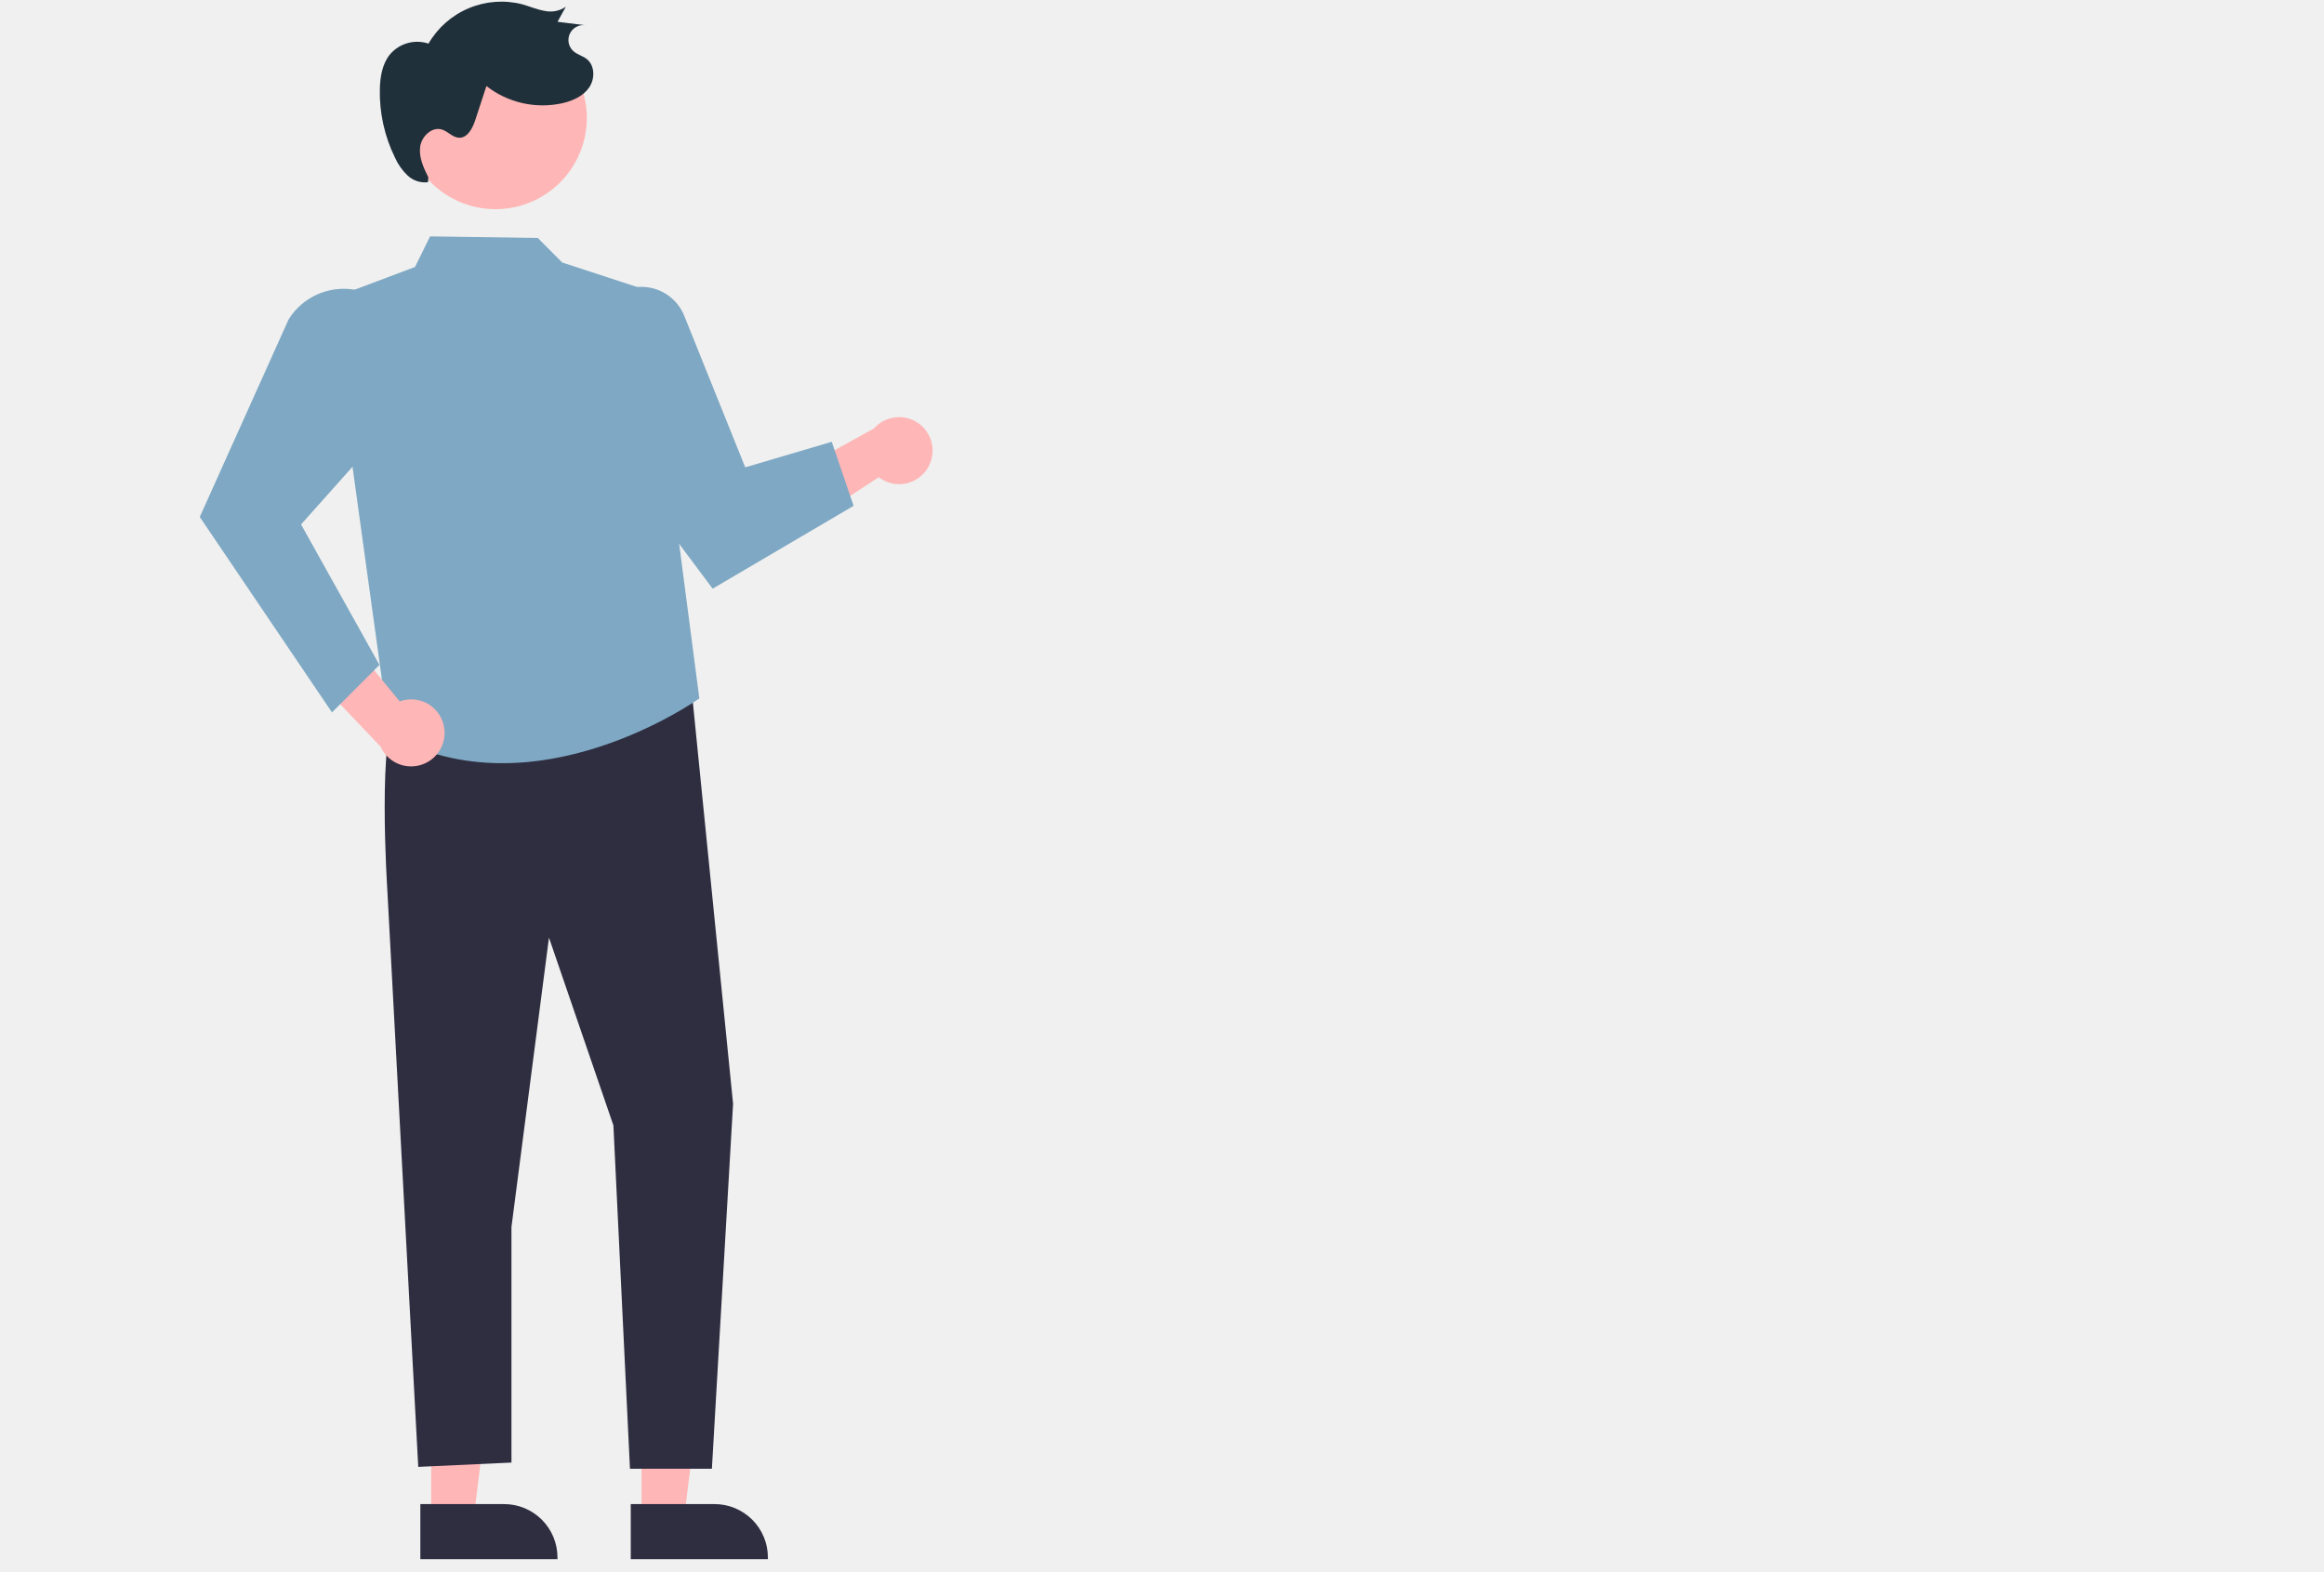
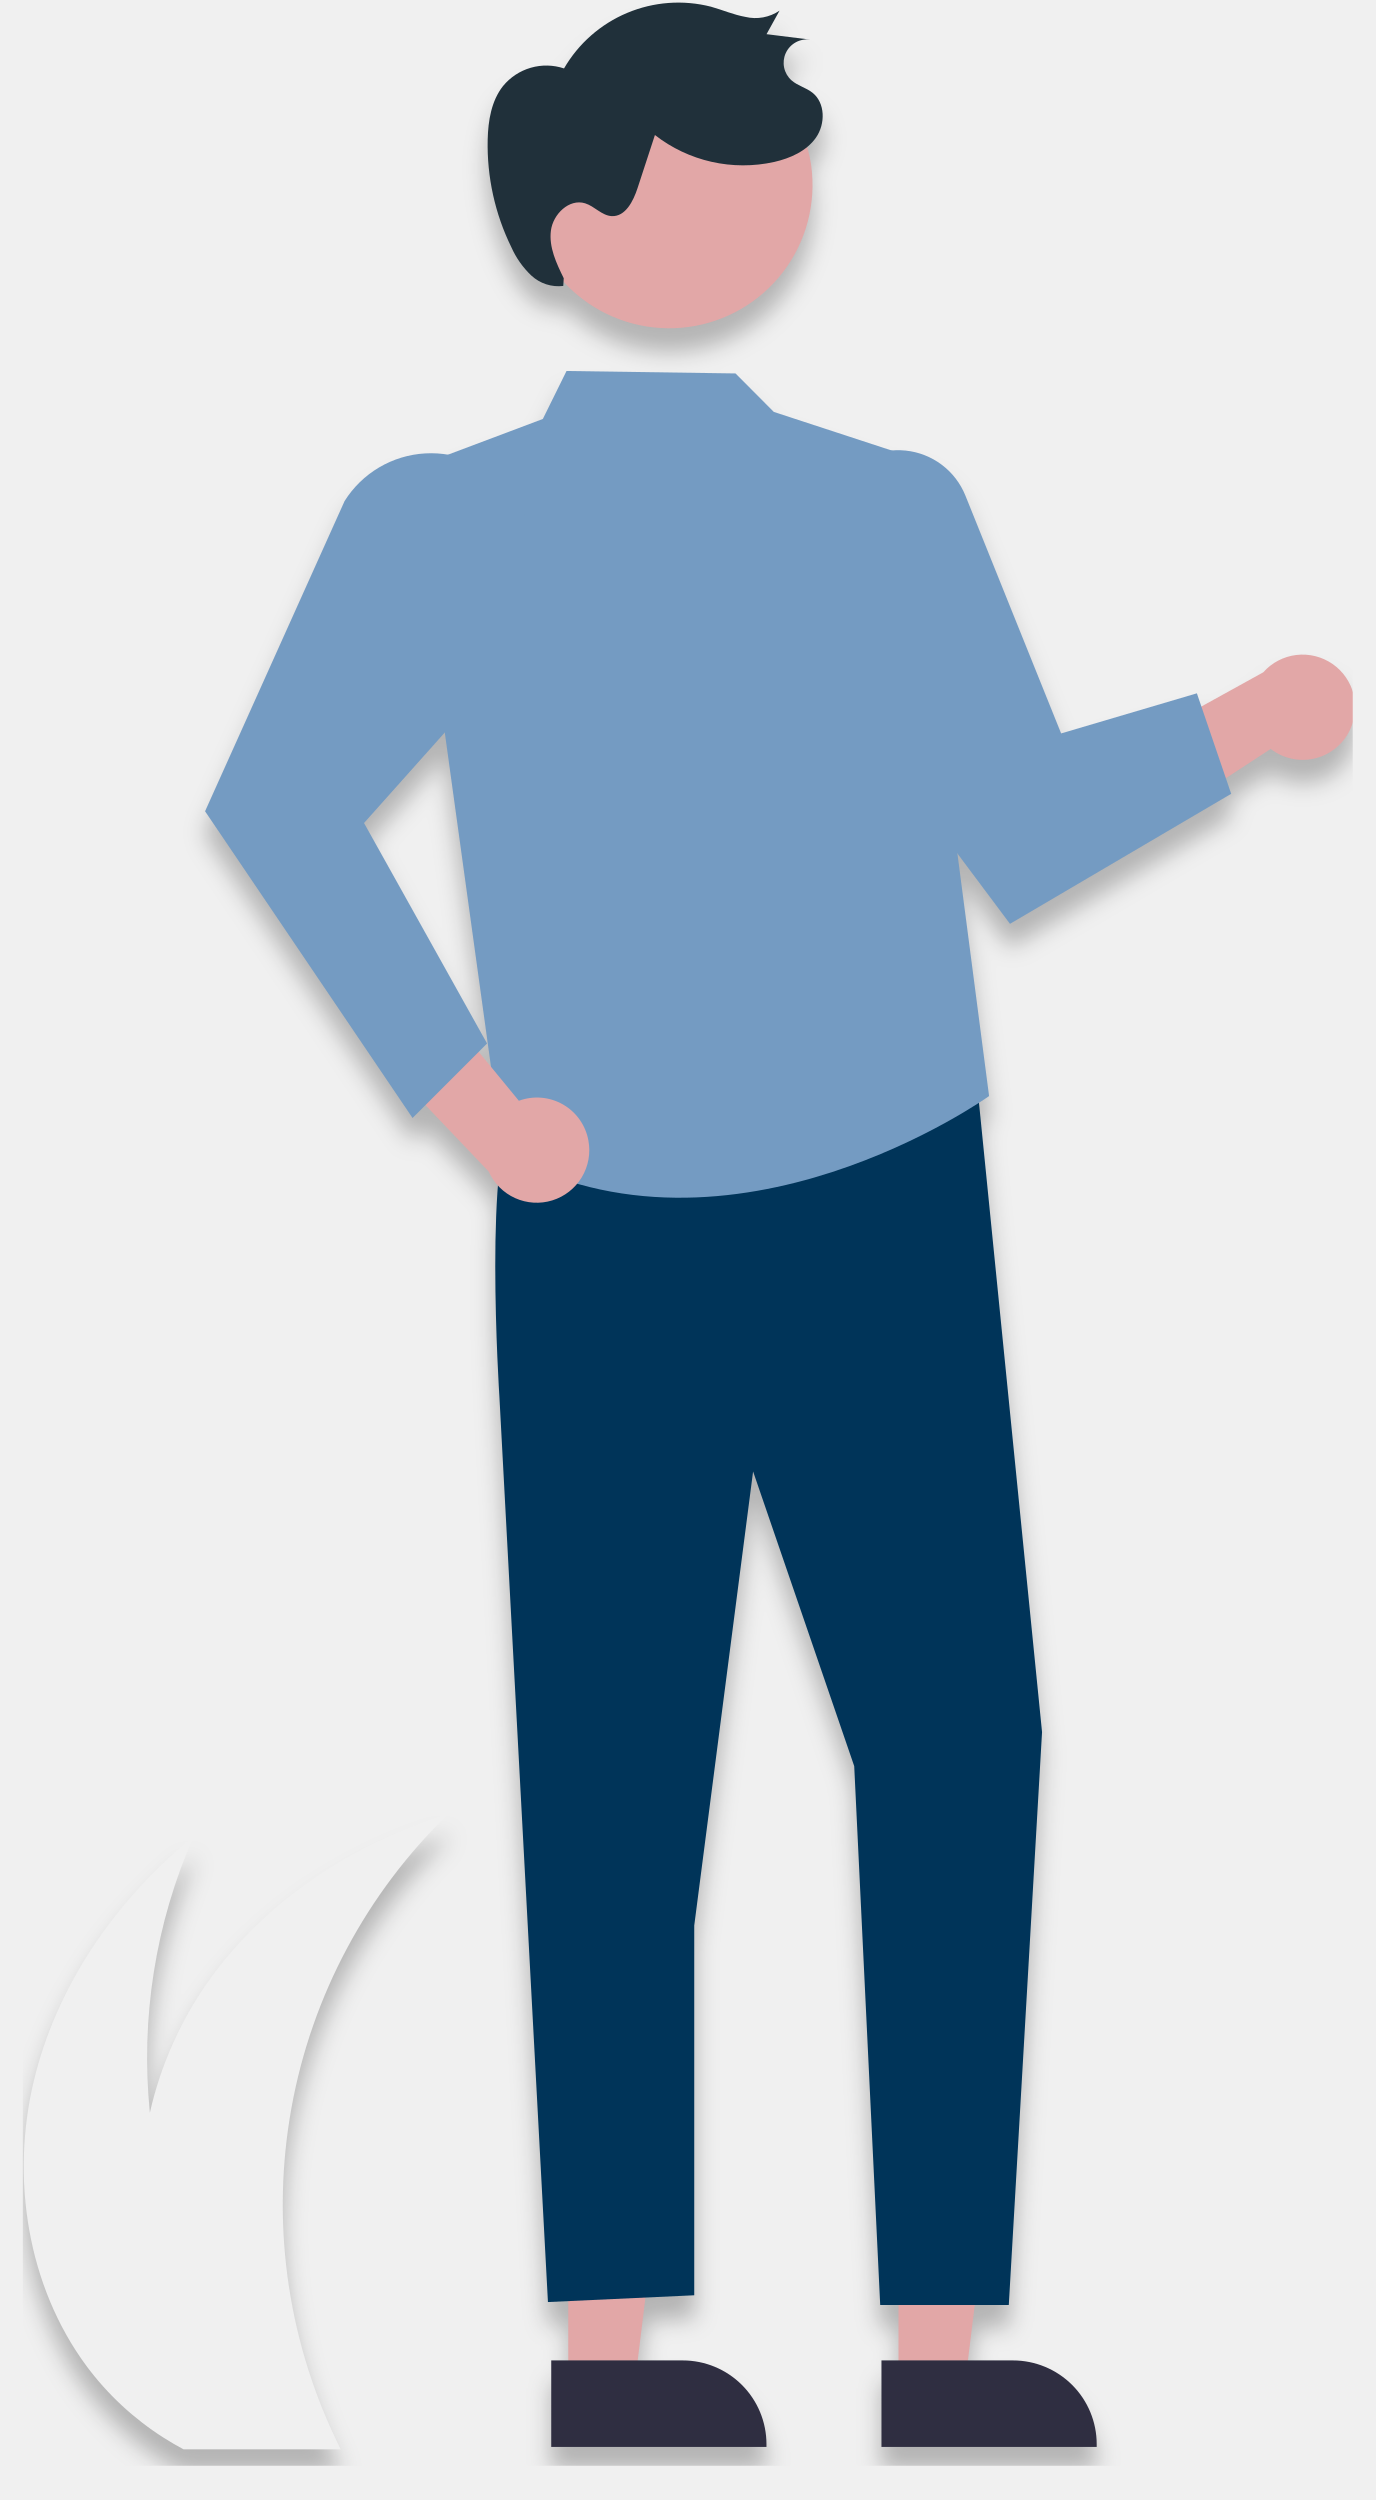
- <svg xmlns="http://www.w3.org/2000/svg" width="639" height="432" viewBox="0 0 639 432" fill="none">
-   <path d="M34.127 414.492C37.843 419.5 42.45 423.782 47.717 427.122C48.837 427.832 49.987 428.502 51.157 429.122H78.686C78.357 428.462 78.037 427.792 77.727 427.122C69.191 409.109 66.514 388.875 70.073 369.263C73.632 349.65 83.247 331.647 97.567 317.782C80.927 322.922 65.547 332.942 55.487 347.152C50.599 354.072 47.122 361.887 45.257 370.152C43.594 353.623 46.236 336.946 52.927 321.742C39.417 332.732 28.896 347.782 24.887 364.722C20.877 381.672 23.787 400.482 34.127 414.492Z" fill="#F0F0F0" />
-   <path d="M255.346 128.217C254.725 129.404 253.852 130.439 252.787 131.252C251.723 132.064 250.493 132.633 249.185 132.918C247.877 133.204 246.522 133.199 245.216 132.905C243.91 132.61 242.684 132.032 241.626 131.213L214.367 148.997L214.45 132.084L240.323 117.789C241.817 116.102 243.879 115.021 246.117 114.752C248.355 114.483 250.614 115.045 252.466 116.33C254.318 117.616 255.634 119.536 256.165 121.727C256.696 123.917 256.404 126.227 255.346 128.217Z" fill="#FFB6B6" />
-   <path d="M118.559 417.364H130.253L135.817 372.257L118.557 372.258L118.559 417.364Z" fill="#FFB6B6" />
-   <path d="M115.577 428.7L153.284 428.699V428.222C153.284 424.329 151.738 420.596 148.985 417.844C146.233 415.092 142.5 413.545 138.608 413.545L115.576 413.546L115.577 428.7Z" fill="#2F2E41" />
-   <path d="M176.415 417.364H188.109L193.672 372.257L176.413 372.258L176.415 417.364Z" fill="#FFB6B6" />
-   <path d="M173.433 428.7L211.14 428.699V428.222C211.14 424.329 209.593 420.596 206.841 417.844C204.089 415.092 200.356 413.545 196.463 413.545L173.432 413.546L173.433 428.7Z" fill="#2F2E41" />
-   <path d="M189.913 187.19L201.566 303.468L195.739 403.836H173.212L168.659 309.425L150.942 257.799L140.63 337.356L140.63 402.132L115.001 403.318L106.496 244.718C106.496 244.718 103.607 200.358 109.372 194.922C115.137 189.487 189.913 187.19 189.913 187.19Z" fill="#2F2E41" />
-   <path d="M90.557 82.268L114.109 73.402L118.254 64.997L147.862 65.427L154.57 72.167L177.626 79.719L192.286 192.03C192.286 192.03 147.162 224.279 107.108 201.997L90.557 82.268Z" fill="#7EA8C3" />
-   <path d="M234.703 139.073L195.95 161.856L163.659 118.663V91.571C163.657 89.067 164.397 86.618 165.786 84.535C167.067 82.61 168.85 81.071 170.941 80.085C173.033 79.099 175.354 78.702 177.654 78.939C179.954 79.175 182.147 80.034 183.994 81.425C185.842 82.816 187.274 84.684 188.138 86.829L204.908 128.496L228.693 121.468L234.703 139.073Z" fill="#7EA8C3" />
-   <path d="M122.091 199.833C121.855 198.515 121.333 197.265 120.562 196.171C119.79 195.076 118.788 194.164 117.627 193.499C116.465 192.833 115.171 192.431 113.837 192.32C112.503 192.208 111.16 192.391 109.904 192.854L89.248 167.703L84.246 183.859L104.628 205.266C105.547 207.325 107.189 208.975 109.243 209.904C111.297 210.833 113.62 210.976 115.772 210.306C117.925 209.637 119.757 208.201 120.921 206.27C122.086 204.34 122.502 202.05 122.091 199.833Z" fill="#FFB6B6" />
-   <path d="M91.281 195.873L104.334 182.819L82.777 144.193L114.042 109.15L112.237 95.012C111.822 91.757 110.518 88.68 108.469 86.117C106.688 83.889 104.398 82.119 101.793 80.957C99.187 79.794 96.341 79.273 93.493 79.436C90.644 79.598 87.876 80.441 85.42 81.893C82.963 83.344 80.891 85.363 79.374 87.78L54.929 142.135L55.051 142.316L91.281 195.873Z" fill="#7EA8C3" />
-   <path d="M111.378 35.819C112.281 42.411 115.765 48.375 121.063 52.401C126.362 56.426 133.042 58.183 139.635 57.285C146.229 56.388 152.196 52.91 156.226 47.615C160.256 42.32 162.02 35.642 161.128 29.047L161.08 28.691C160.04 22.186 156.484 16.35 151.18 12.442C145.875 8.535 139.248 6.869 132.726 7.804C126.205 8.739 120.312 12.2 116.32 17.441C112.328 22.682 110.555 29.282 111.385 35.818L111.378 35.819Z" fill="#FFB6B6" />
-   <path d="M117.767 48.749C116.478 46.13 115.154 43.319 115.516 40.422C115.878 37.526 118.719 34.758 121.508 35.618C123.176 36.133 124.436 37.78 126.18 37.864C128.579 37.98 129.954 35.235 130.701 32.952L133.742 23.656C136.662 25.932 140.048 27.535 143.66 28.351C147.271 29.167 151.018 29.176 154.633 28.377C157.456 27.731 160.309 26.472 161.965 24.096C163.621 21.72 163.611 18.035 161.339 16.238C160.226 15.357 158.743 15.022 157.679 14.082C157.018 13.499 156.563 12.719 156.381 11.857C156.198 10.995 156.298 10.097 156.666 9.297C157.033 8.496 157.648 7.835 158.421 7.411C159.193 6.987 160.081 6.823 160.954 6.944L153.297 5.987L155.579 1.86C154.711 2.451 153.731 2.853 152.699 3.043C151.667 3.232 150.607 3.204 149.587 2.96C147.527 2.589 145.587 1.741 143.571 1.175C138.687 -0.073 133.528 0.309 128.88 2.261C124.231 4.213 120.347 7.629 117.817 11.99C115.933 11.36 113.902 11.319 111.993 11.87C110.085 12.421 108.389 13.539 107.13 15.075C105.08 17.677 104.523 21.149 104.443 24.46C104.294 30.988 105.718 37.457 108.594 43.32C109.419 45.182 110.603 46.863 112.08 48.266C112.824 48.961 113.711 49.486 114.678 49.802C115.646 50.118 116.671 50.219 117.682 50.098" fill="#20303A" />
+ <svg xmlns="http://www.w3.org/2000/svg" width="241" height="438" viewBox="0 0 241 438" fill="none">
+   <g clip-path="url(#clip0_1_2)" filter="url(#filter0_d_1_2)">
+     <path d="M15.127 414.492C18.843 419.5 23.45 423.782 28.717 427.122C29.837 427.832 30.987 428.502 32.157 429.122H59.687C59.357 428.462 59.037 427.792 58.727 427.122C50.191 409.109 47.514 388.875 51.073 369.263C54.632 349.65 64.247 331.647 78.567 317.782C61.927 322.922 46.547 332.942 36.487 347.152C31.599 354.072 28.122 361.887 26.257 370.152C24.594 353.623 27.236 336.946 33.927 321.742C20.417 332.732 9.896 347.782 5.887 364.722C1.877 381.672 4.787 400.482 15.127 414.492Z" fill="#F0F0F0" />
+     <path d="M236.346 128.217C235.725 129.404 234.852 130.439 233.787 131.252C232.723 132.064 231.493 132.633 230.185 132.918C228.877 133.204 227.522 133.199 226.216 132.905C224.91 132.61 223.684 132.032 222.626 131.213L195.367 148.997L195.45 132.084L221.323 117.789C222.817 116.102 224.879 115.021 227.117 114.752C229.355 114.483 231.614 115.045 233.466 116.33C235.318 117.616 236.634 119.536 237.165 121.727C237.696 123.917 237.404 126.227 236.346 128.217Z" fill="#E2A7A7" />
+     <path d="M99.559 417.364H111.253L116.817 372.257L99.557 372.258L99.559 417.364Z" fill="#E2A7A7" />
+     <path d="M96.577 428.7L134.284 428.699V428.222C134.284 424.329 132.738 420.596 129.985 417.844C127.233 415.092 123.5 413.545 119.608 413.545L96.576 413.546L96.577 428.7Z" fill="#2F2E41" />
+     <path d="M157.415 417.364H169.109L174.672 372.257L157.413 372.258L157.415 417.364Z" fill="#E2A7A7" />
+     <path d="M154.433 428.7L192.14 428.699V428.222C192.14 424.329 190.593 420.596 187.841 417.844C185.089 415.092 181.356 413.545 177.463 413.545L154.432 413.546L154.433 428.7Z" fill="#2F2E41" />
+     <path d="M170.913 187.19L182.566 303.468L176.739 403.836H154.212L149.659 309.425L131.942 257.799L121.63 337.356V402.132L96.001 403.318L87.496 244.718C87.496 244.718 84.607 200.358 90.372 194.922C96.137 189.487 170.913 187.19 170.913 187.19Z" fill="#003459" />
+     <path d="M71.557 82.268L95.109 73.402L99.254 64.997L128.862 65.427L135.57 72.167L158.626 79.719L173.286 192.03C173.286 192.03 128.162 224.279 88.108 201.997L71.557 82.268Z" fill="#749BC2" />
+     <path d="M215.703 139.073L176.95 161.856L144.659 118.663V91.571C144.657 89.067 145.397 86.618 146.786 84.535C148.067 82.61 149.85 81.071 151.941 80.085C154.033 79.099 156.354 78.702 158.654 78.939C160.954 79.175 163.147 80.034 164.994 81.425C166.842 82.816 168.274 84.684 169.138 86.829L185.908 128.496L209.693 121.468L215.703 139.073Z" fill="#749BC2" />
+     <path d="M103.091 199.833C102.855 198.515 102.333 197.265 101.562 196.171C100.79 195.076 99.788 194.164 98.627 193.499C97.465 192.833 96.171 192.431 94.837 192.32C93.503 192.208 92.16 192.391 90.904 192.854L70.248 167.703L65.246 183.859L85.628 205.266C86.547 207.325 88.189 208.975 90.243 209.904C92.297 210.833 94.62 210.976 96.772 210.306C98.925 209.637 100.757 208.201 101.921 206.27C103.086 204.34 103.502 202.05 103.091 199.833Z" fill="#E2A7A7" />
+     <path d="M72.281 195.873L85.334 182.819L63.777 144.193L95.042 109.15L93.237 95.012C92.822 91.757 91.518 88.68 89.469 86.117C87.688 83.889 85.398 82.119 82.793 80.957C80.187 79.794 77.341 79.273 74.493 79.436C71.644 79.598 68.876 80.441 66.42 81.893C63.964 83.344 61.891 85.363 60.374 87.78L35.929 142.135L36.051 142.316L72.281 195.873Z" fill="#749BC2" />
+     <path d="M92.378 35.819C93.281 42.411 96.765 48.375 102.063 52.401C107.362 56.426 114.042 58.183 120.635 57.285C127.229 56.388 133.196 52.91 137.226 47.615C141.256 42.32 143.02 35.642 142.128 29.047L142.08 28.691C141.04 22.186 137.484 16.35 132.18 12.442C126.875 8.535 120.248 6.869 113.726 7.804C107.205 8.739 101.312 12.2 97.32 17.441C93.328 22.682 91.555 29.282 92.385 35.818L92.378 35.819Z" fill="#E2A7A7" />
+     <path d="M98.767 48.749C97.478 46.13 96.154 43.319 96.516 40.422C96.878 37.526 99.719 34.758 102.508 35.618C104.176 36.133 105.436 37.78 107.18 37.864C109.579 37.98 110.954 35.235 111.701 32.952L114.742 23.656C117.662 25.932 121.048 27.535 124.66 28.351C128.271 29.167 132.018 29.176 135.633 28.377C138.456 27.731 141.309 26.472 142.965 24.096C144.621 21.72 144.611 18.035 142.339 16.238C141.226 15.357 139.743 15.022 138.679 14.082C138.018 13.499 137.563 12.719 137.381 11.857C137.198 10.995 137.298 10.097 137.666 9.297C138.033 8.496 138.648 7.835 139.421 7.411C140.193 6.987 141.081 6.823 141.954 6.944L134.297 5.987L136.579 1.86C135.711 2.451 134.731 2.853 133.699 3.043C132.667 3.232 131.607 3.204 130.587 2.96C128.527 2.589 126.587 1.741 124.571 1.175C119.687 -0.073 114.528 0.309 109.88 2.261C105.231 4.213 101.347 7.629 98.817 11.99C96.933 11.36 94.902 11.319 92.993 11.87C91.085 12.421 89.389 13.539 88.13 15.075C86.08 17.677 85.523 21.149 85.443 24.46C85.294 30.988 86.718 37.457 89.594 43.32C90.419 45.182 91.603 46.863 93.08 48.266C93.824 48.961 94.711 49.486 95.678 49.802C96.646 50.118 97.671 50.219 98.682 50.098" fill="#20303A" />
+   </g>
+   <defs>
+     <filter id="filter0_d_1_2" x="0" y="0" width="241" height="440" filterUnits="userSpaceOnUse" color-interpolation-filters="sRGB">
+       <feFlood flood-opacity="0" result="BackgroundImageFix" />
+       <feColorMatrix in="SourceAlpha" type="matrix" values="0 0 0 0 0 0 0 0 0 0 0 0 0 0 0 0 0 0 127 0" result="hardAlpha" />
+       <feOffset dy="4" />
+       <feGaussianBlur stdDeviation="2" />
+       <feColorMatrix type="matrix" values="0 0 0 0 0 0 0 0 0 0 0 0 0 0 0 0 0 0 0.25 0" />
+       <feBlend mode="normal" in2="BackgroundImageFix" result="effect1_dropShadow_1_2" />
+       <feBlend mode="normal" in="SourceGraphic" in2="effect1_dropShadow_1_2" result="shape" />
+     </filter>
+     <clipPath id="clip0_1_2">
+       <rect width="233" height="432" fill="white" transform="translate(4)" />
+     </clipPath>
+   </defs>
</svg>
